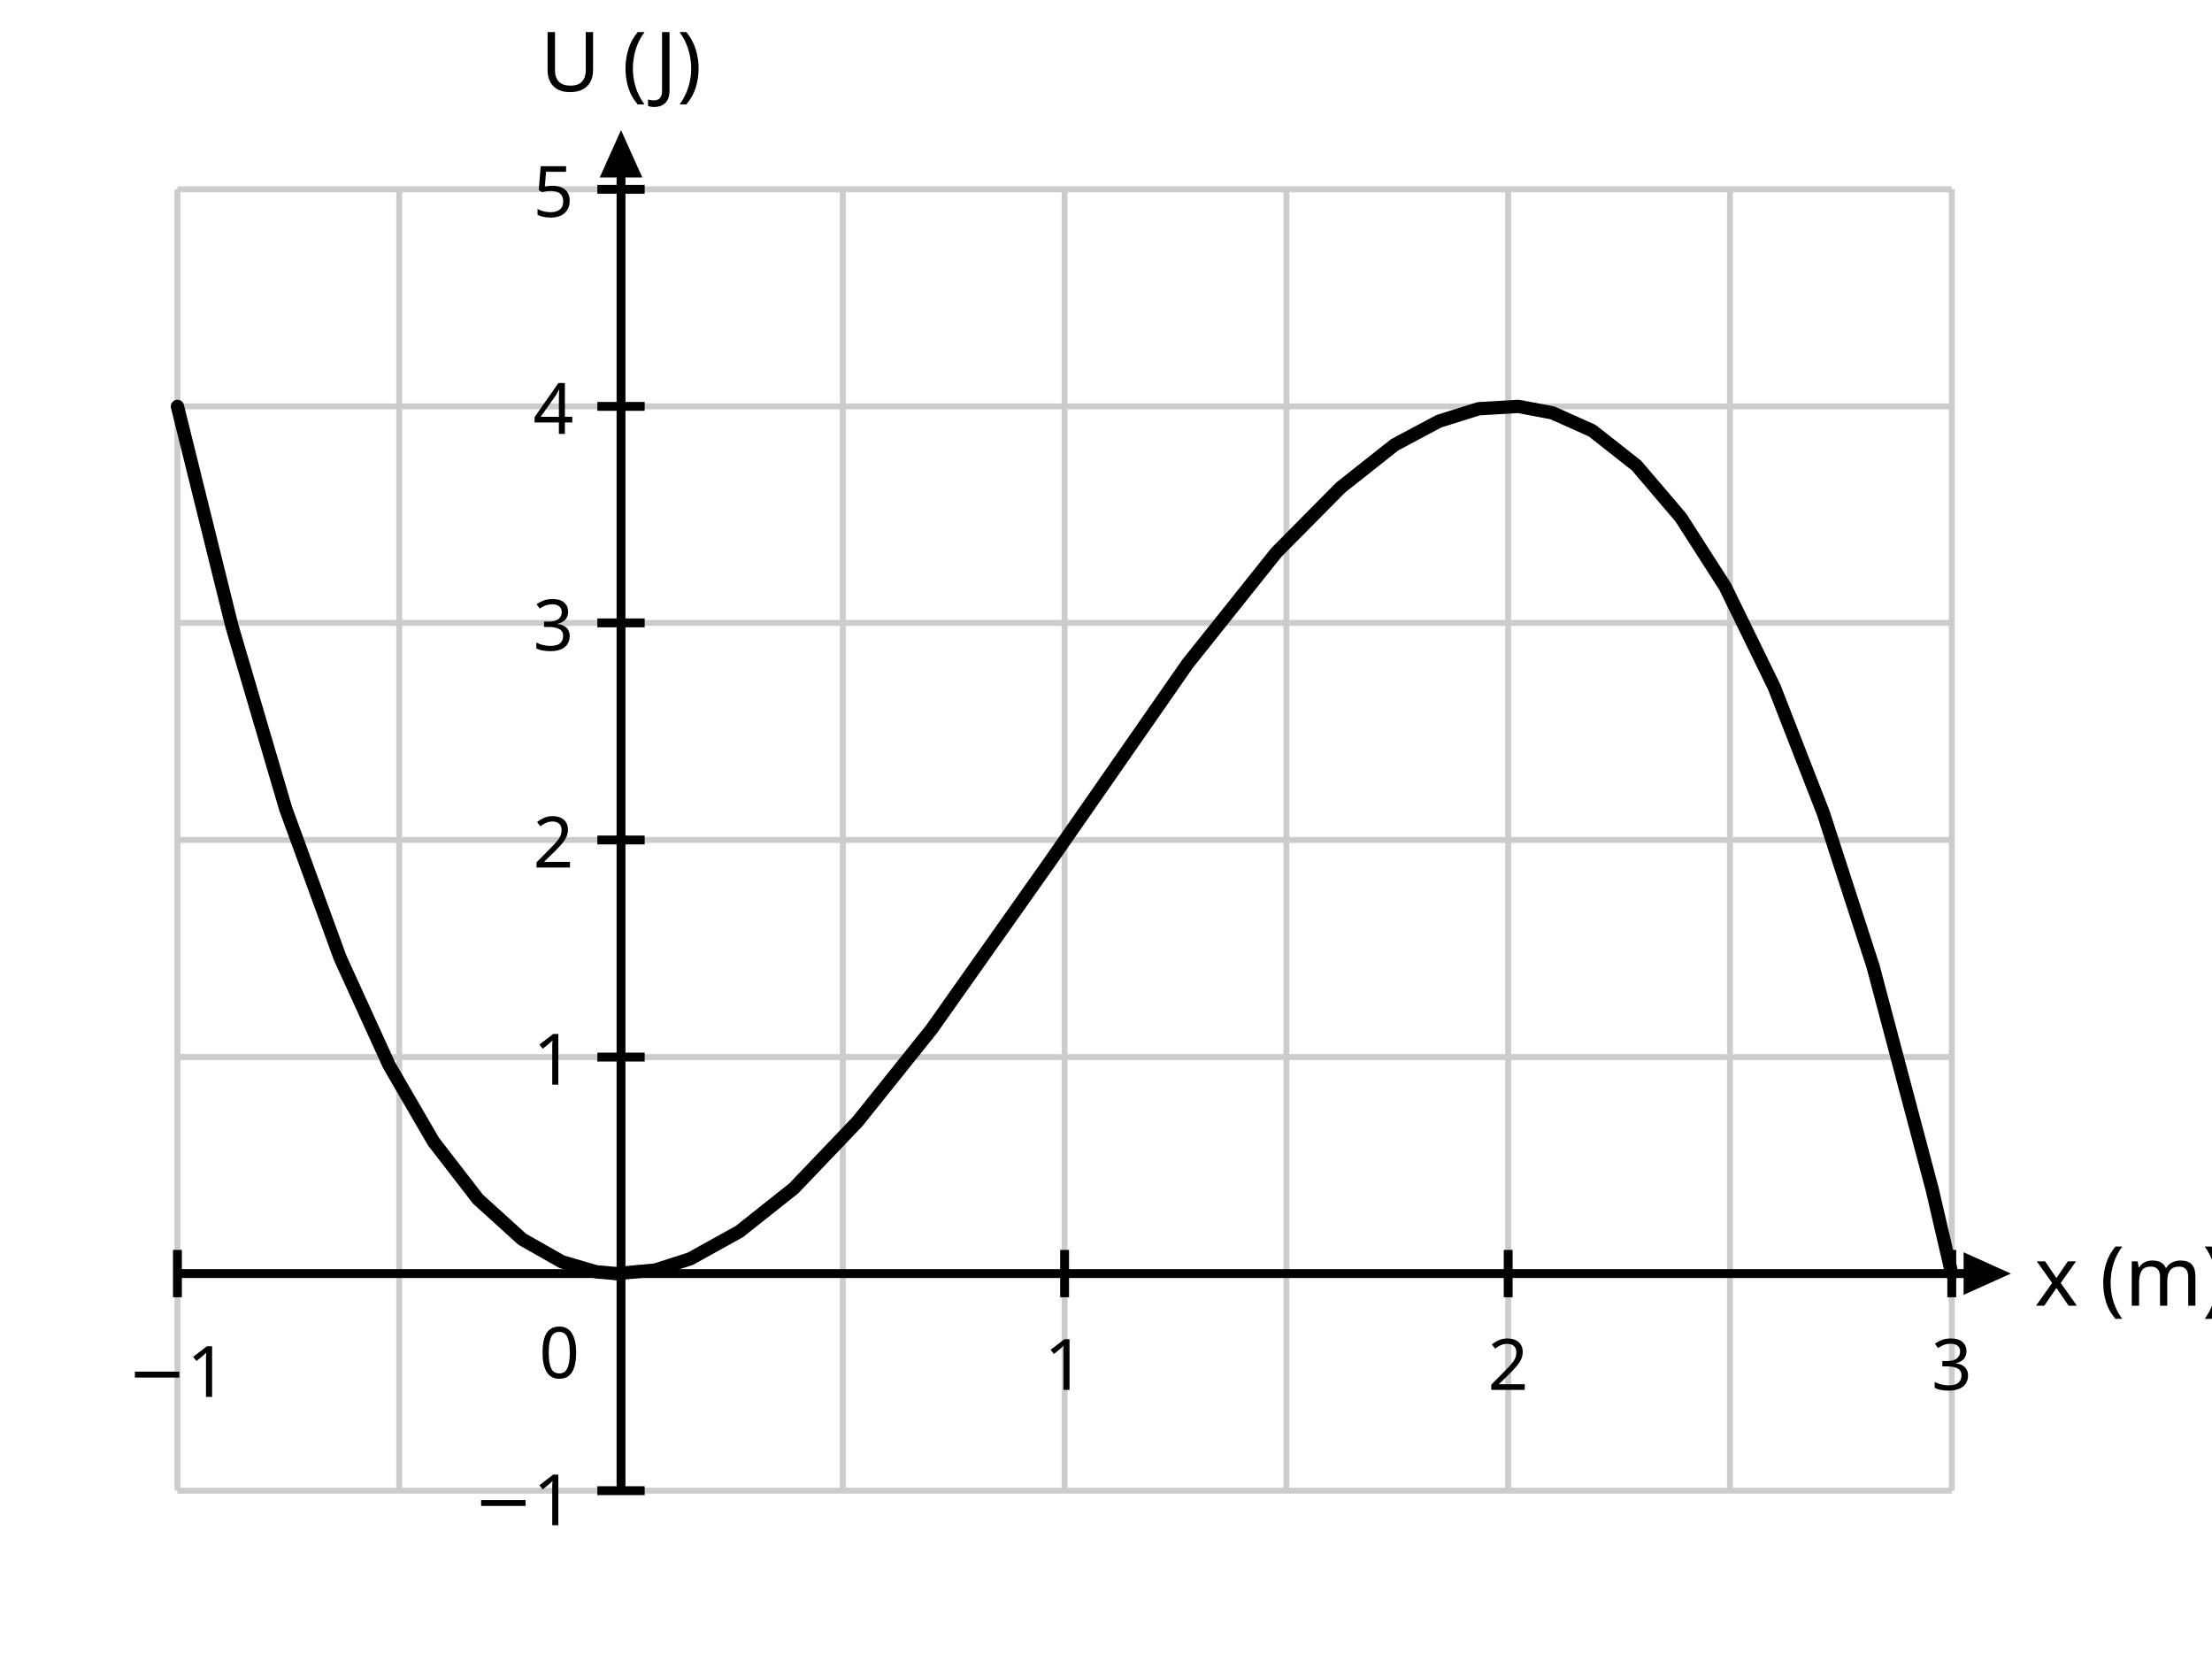
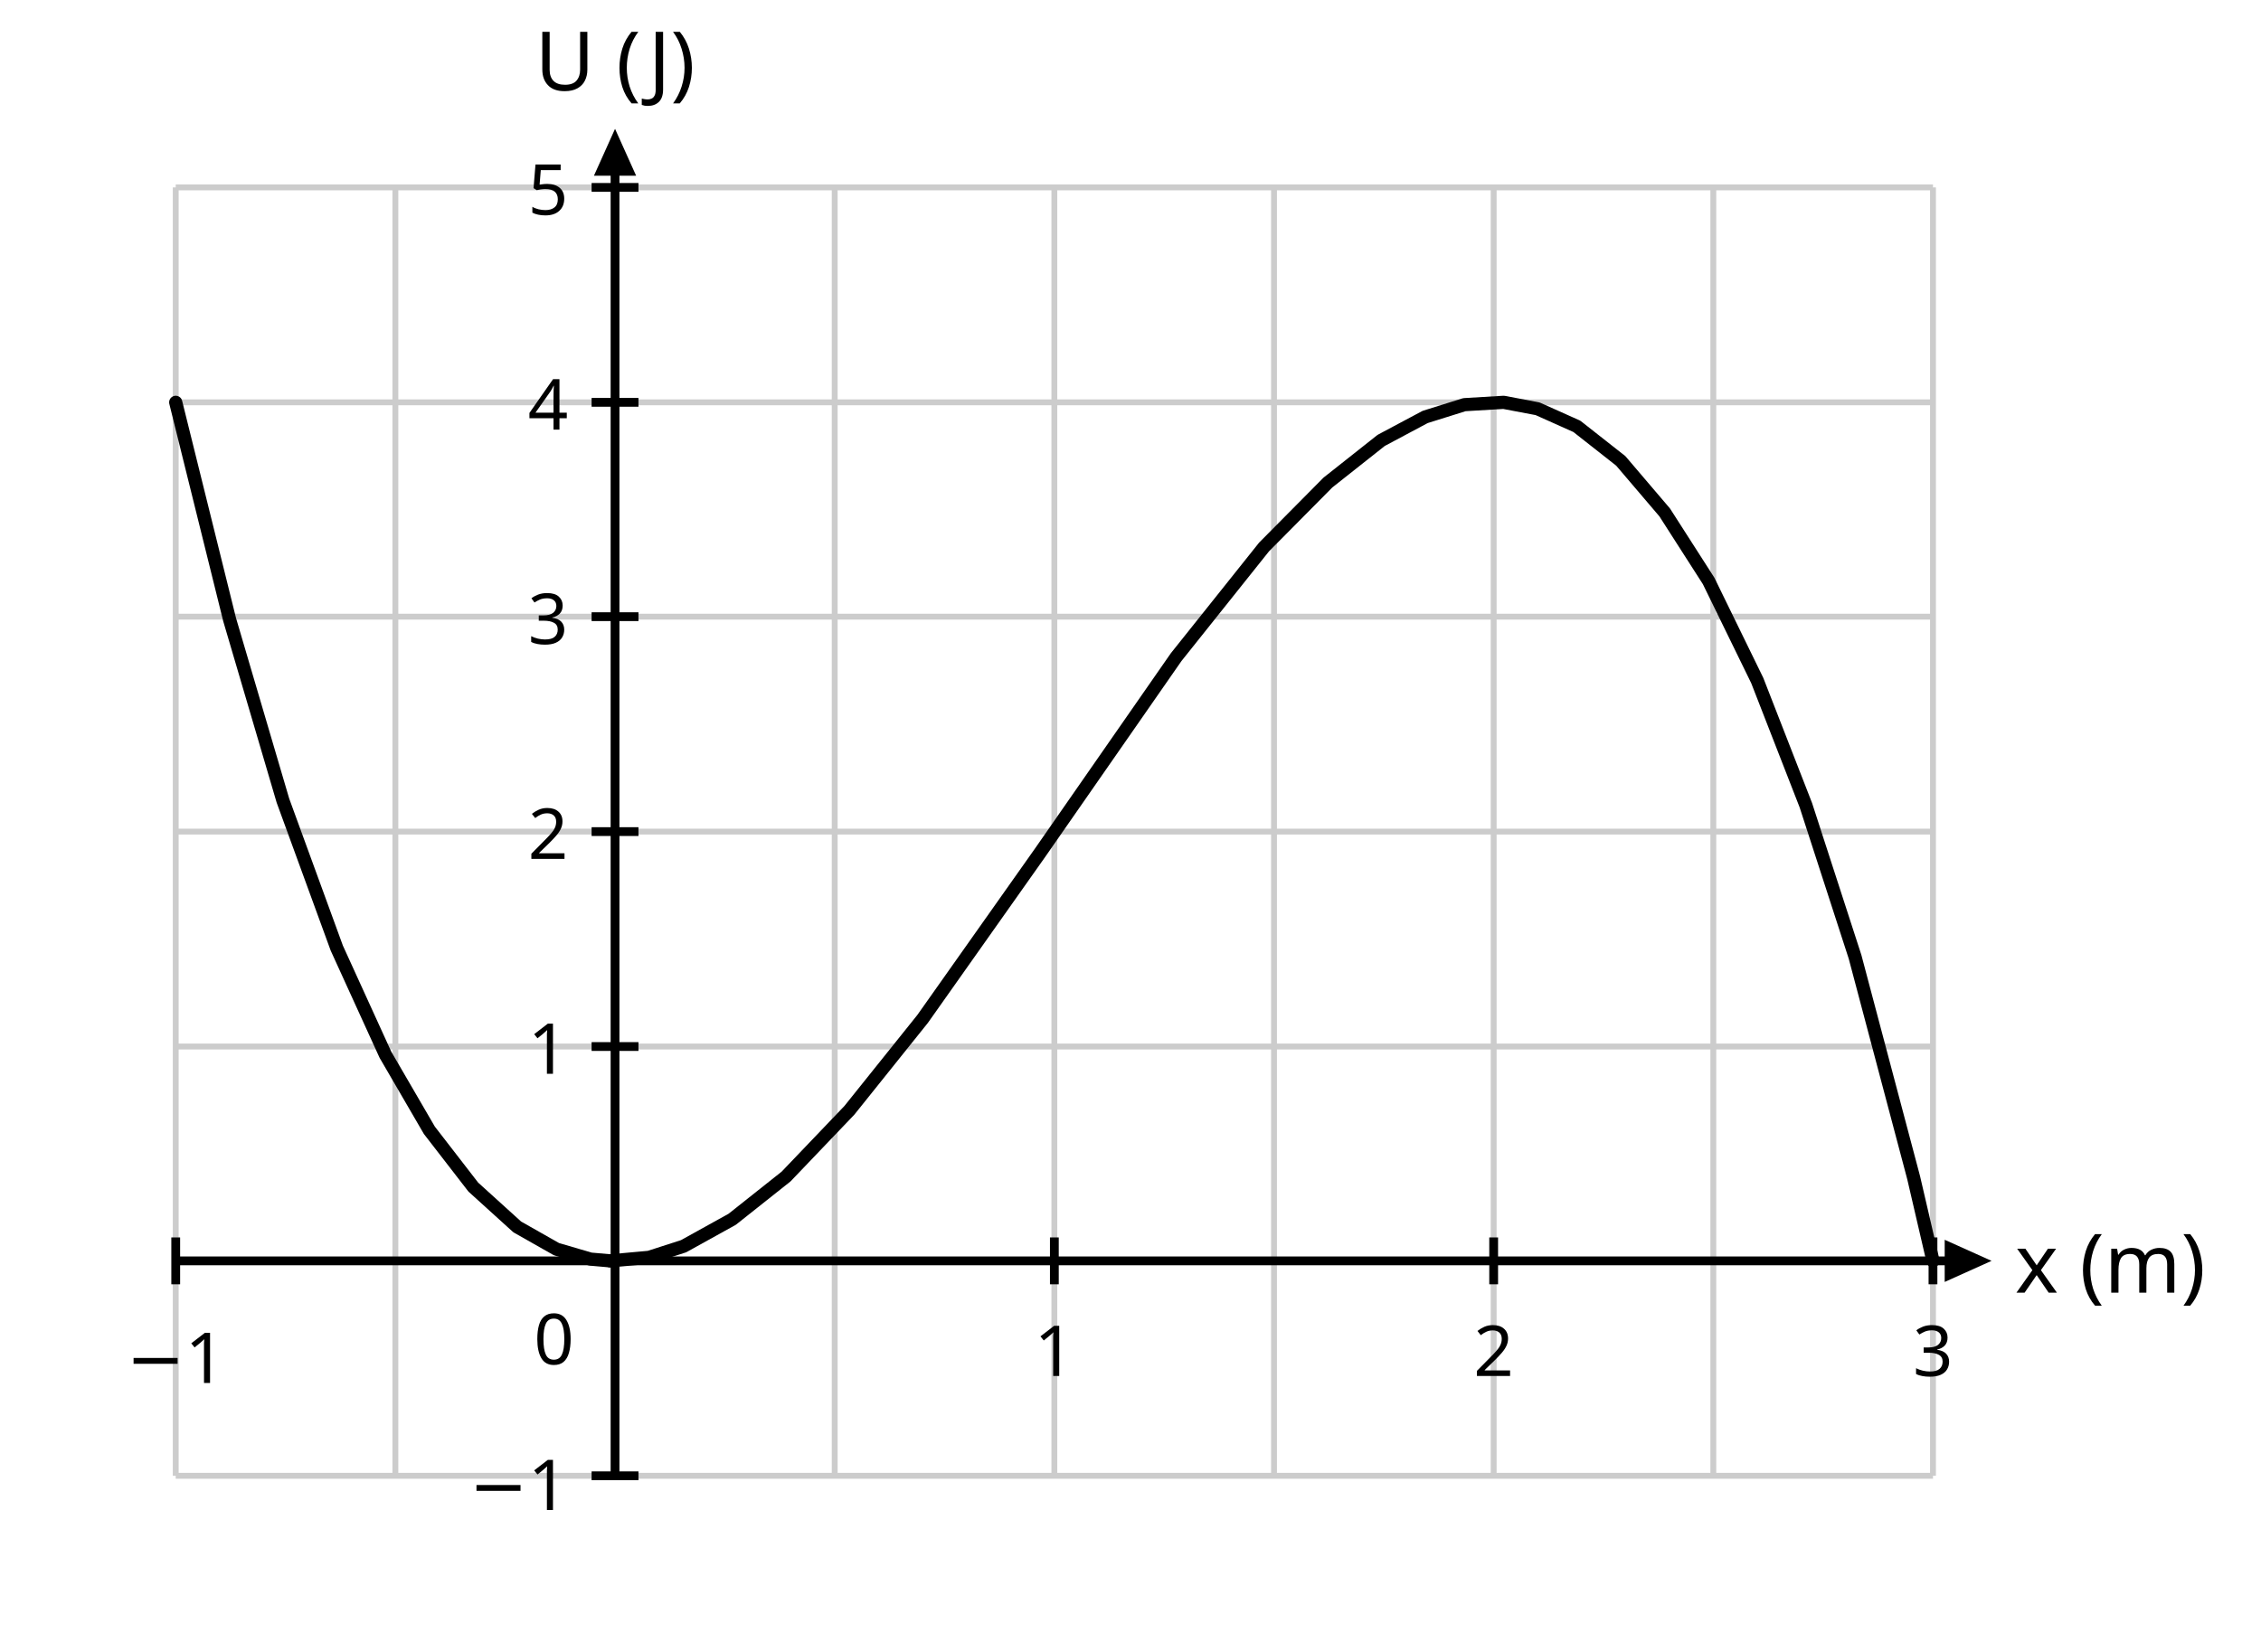
- <svg xmlns="http://www.w3.org/2000/svg" viewBox="0 0 374 282">
+ <svg xmlns="http://www.w3.org/2000/svg" viewBox="0 0 386 282">
  <path d="M30 252V32M67.5 252V32M142.5 252V32M180 252V32M217.5 252V32M255 252V32M292.5 252V32M330 252V32M30 252H330M30 178.7H330M30 142H330M30 105.3H330M30 68.7H330M30 32H330" fill="none" stroke="currentColor" stroke-width="1" stroke-opacity="0.2" />
  <line x1="30" y1="215.3" x2="333.6" y2="215.3" stroke="currentColor" stroke-width="1.5" />
  <polygon points="340,215.3 332,218.9 332,211.7" fill="currentColor" stroke="none" />
  <line x1="105" y1="252" x2="105" y2="28.4" stroke="currentColor" stroke-width="1.5" />
  <polygon points="105,22 108.6,30 101.4,30" fill="currentColor" stroke="none" />
  <text x="30" y="230.3" fill="currentColor" font-size="12" font-family="sans-serif" text-anchor="middle" dominant-baseline="central">−1</text>
  <text x="180" y="230.3" fill="currentColor" font-size="12" font-family="sans-serif" text-anchor="middle" dominant-baseline="central">1</text>
  <text x="255" y="230.3" fill="currentColor" font-size="12" font-family="sans-serif" text-anchor="middle" dominant-baseline="central">2</text>
  <text x="330" y="230.3" fill="currentColor" font-size="12" font-family="sans-serif" text-anchor="middle" dominant-baseline="central">3</text>
  <text x="97" y="252" fill="currentColor" font-size="12" font-family="sans-serif" text-anchor="end" dominant-baseline="central">−1</text>
  <text x="97" y="178.7" fill="currentColor" font-size="12" font-family="sans-serif" text-anchor="end" dominant-baseline="central">1</text>
  <text x="97" y="142" fill="currentColor" font-size="12" font-family="sans-serif" text-anchor="end" dominant-baseline="central">2</text>
  <text x="97" y="105.3" fill="currentColor" font-size="12" font-family="sans-serif" text-anchor="end" dominant-baseline="central">3</text>
  <text x="97" y="68.7" fill="currentColor" font-size="12" font-family="sans-serif" text-anchor="end" dominant-baseline="central">4</text>
  <text x="97" y="32" fill="currentColor" font-size="12" font-family="sans-serif" text-anchor="end" dominant-baseline="central">5</text>
  <path d="M30 211.3V219.3M180 211.3V219.3M255 211.3V219.3M330 211.3V219.3M101 252H109M101 178.7H109M101 142H109M101 105.3H109M101 68.7H109M101 32H109" fill="none" stroke="currentColor" stroke-width="1.5" />
  <text x="98" y="228.3" fill="currentColor" font-size="12" font-family="sans-serif" text-anchor="end" dominant-baseline="central">0</text>
  <text x="344" y="215.3" fill="currentColor" font-size="14" font-family="sans-serif" text-anchor="start" dominant-baseline="central">x (m)</text>
  <text x="105" y="10" fill="currentColor" font-size="14" font-family="sans-serif" text-anchor="middle" dominant-baseline="central">U (J)</text>
  <polyline points="30,68.7 39.2,105.8 48.3,136.7 57.5,161.9 65.8,180.1 73.3,193 80.8,202.7 88.3,209.5 95,213.3 100.8,215 104.2,215.3" fill="none" stroke="currentColor" stroke-width="2.25" stroke-linecap="round" stroke-linejoin="round" />
  <polyline points="104.2,215.3 110.8,214.7 116.7,212.8 125,208.2 134.2,200.9 145,189.6 157.5,174 177.5,145.7 200.8,112.2 215.8,93.4 226.7,82.4 235.8,75.2 243.3,71.2 250,69.1 256.7,68.7 262.5,69.8 269.2,72.8 276.7,78.7 284.2,87.5 291.7,99.2 300,116.2 308.3,137.5 316.7,163.4 326.7,201.1 330,215.3" fill="none" stroke="currentColor" stroke-width="2.25" stroke-linecap="round" stroke-linejoin="round" />
</svg>
